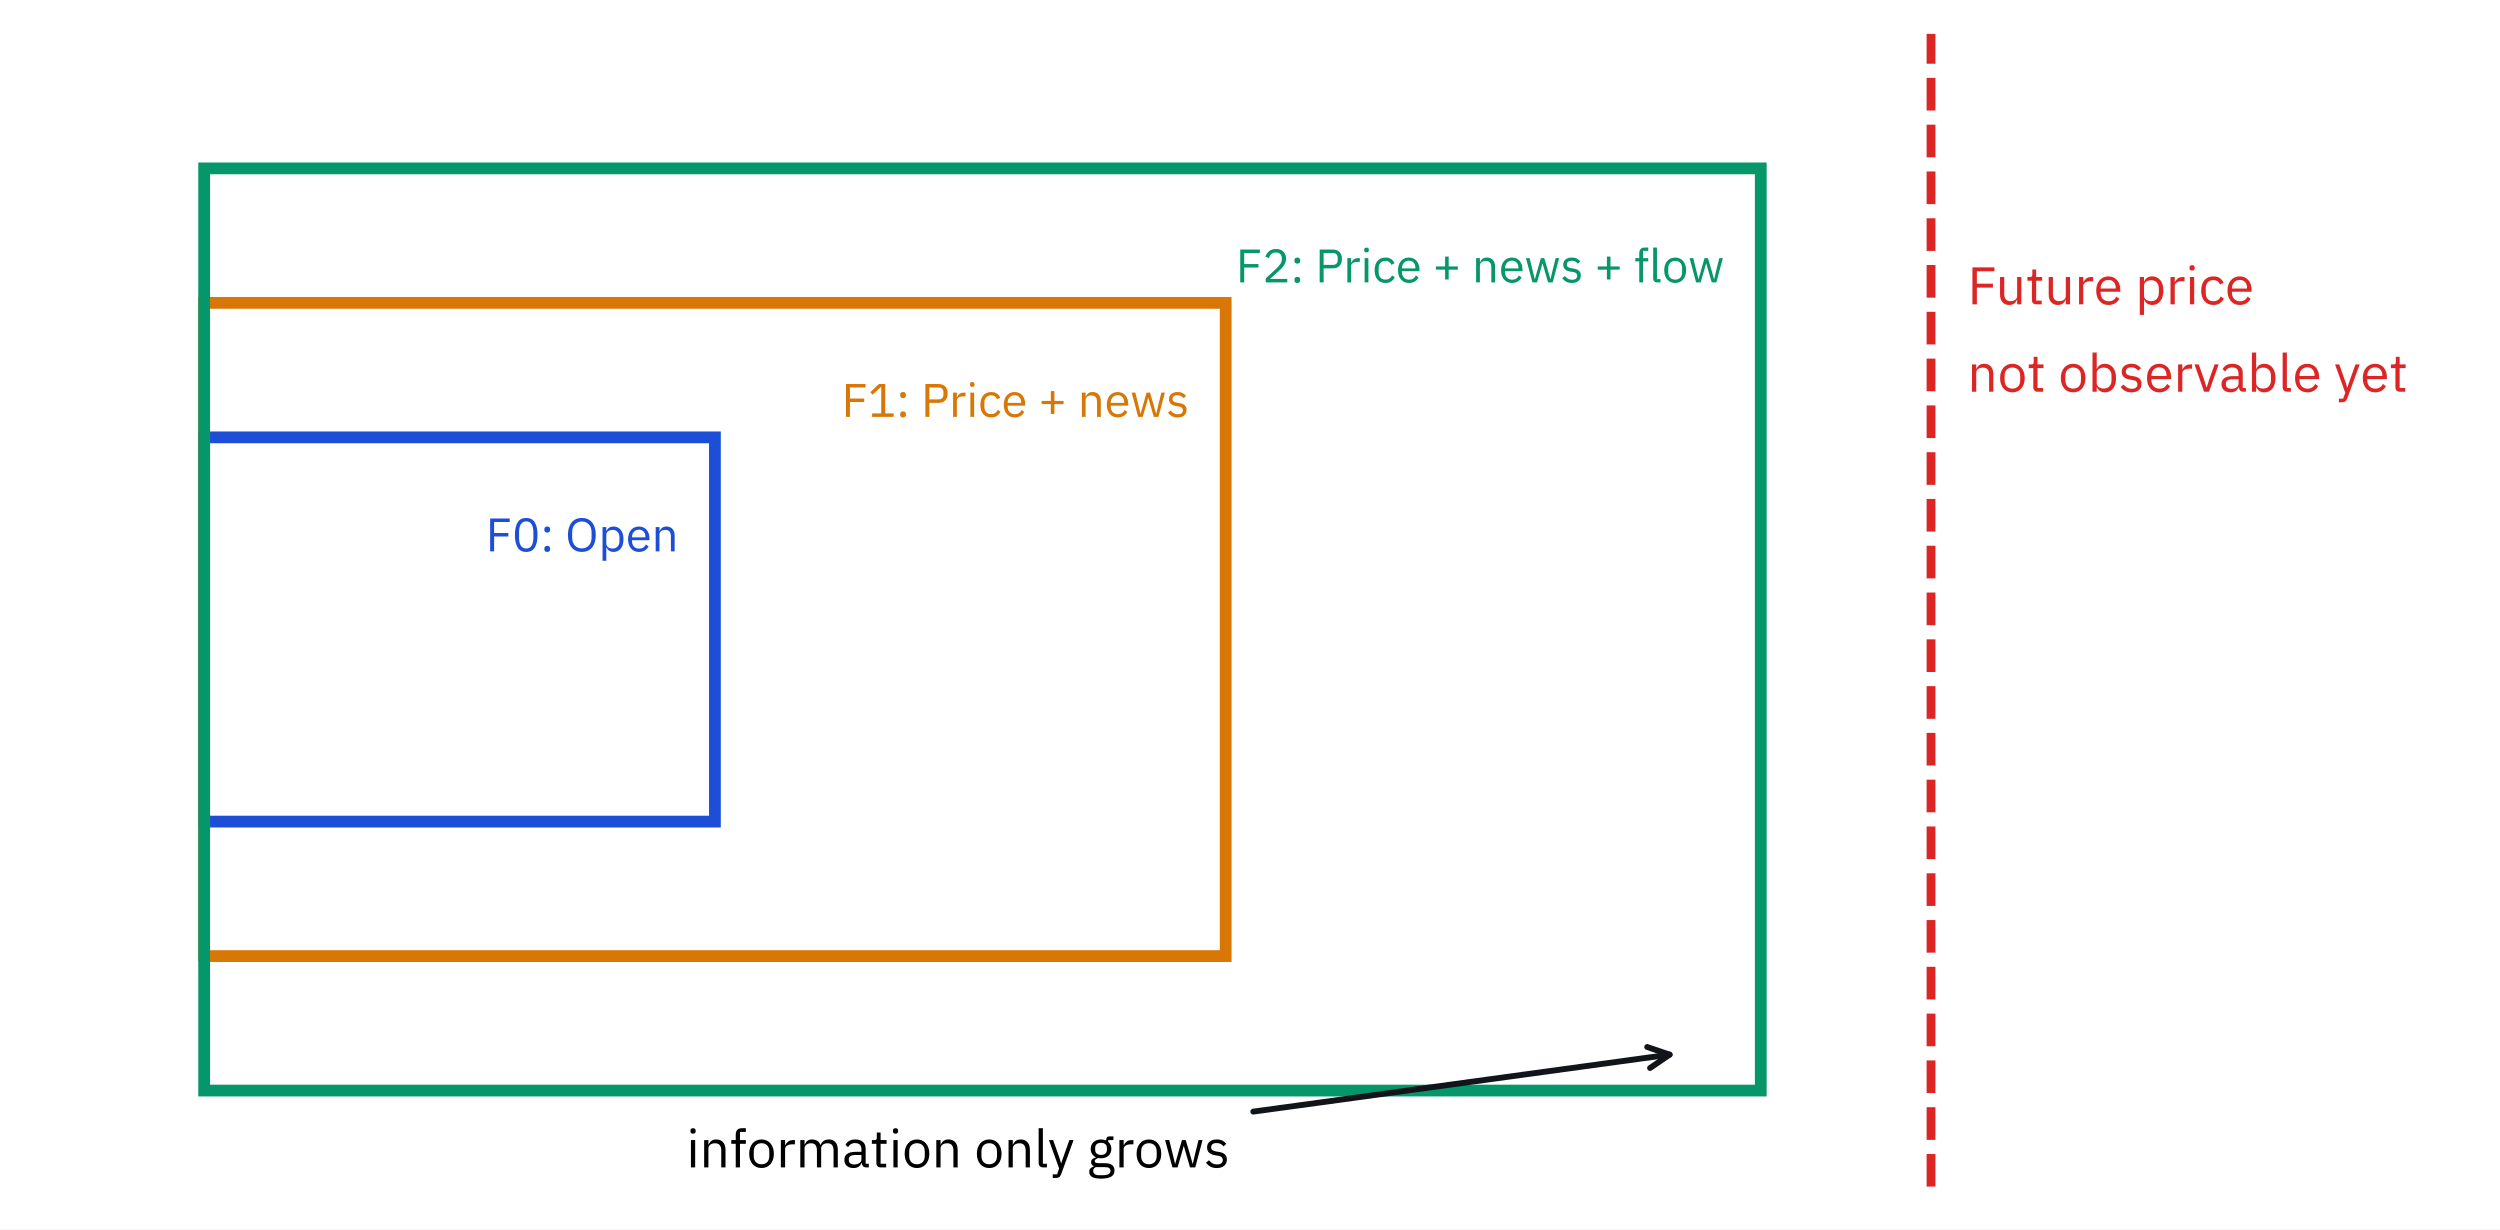
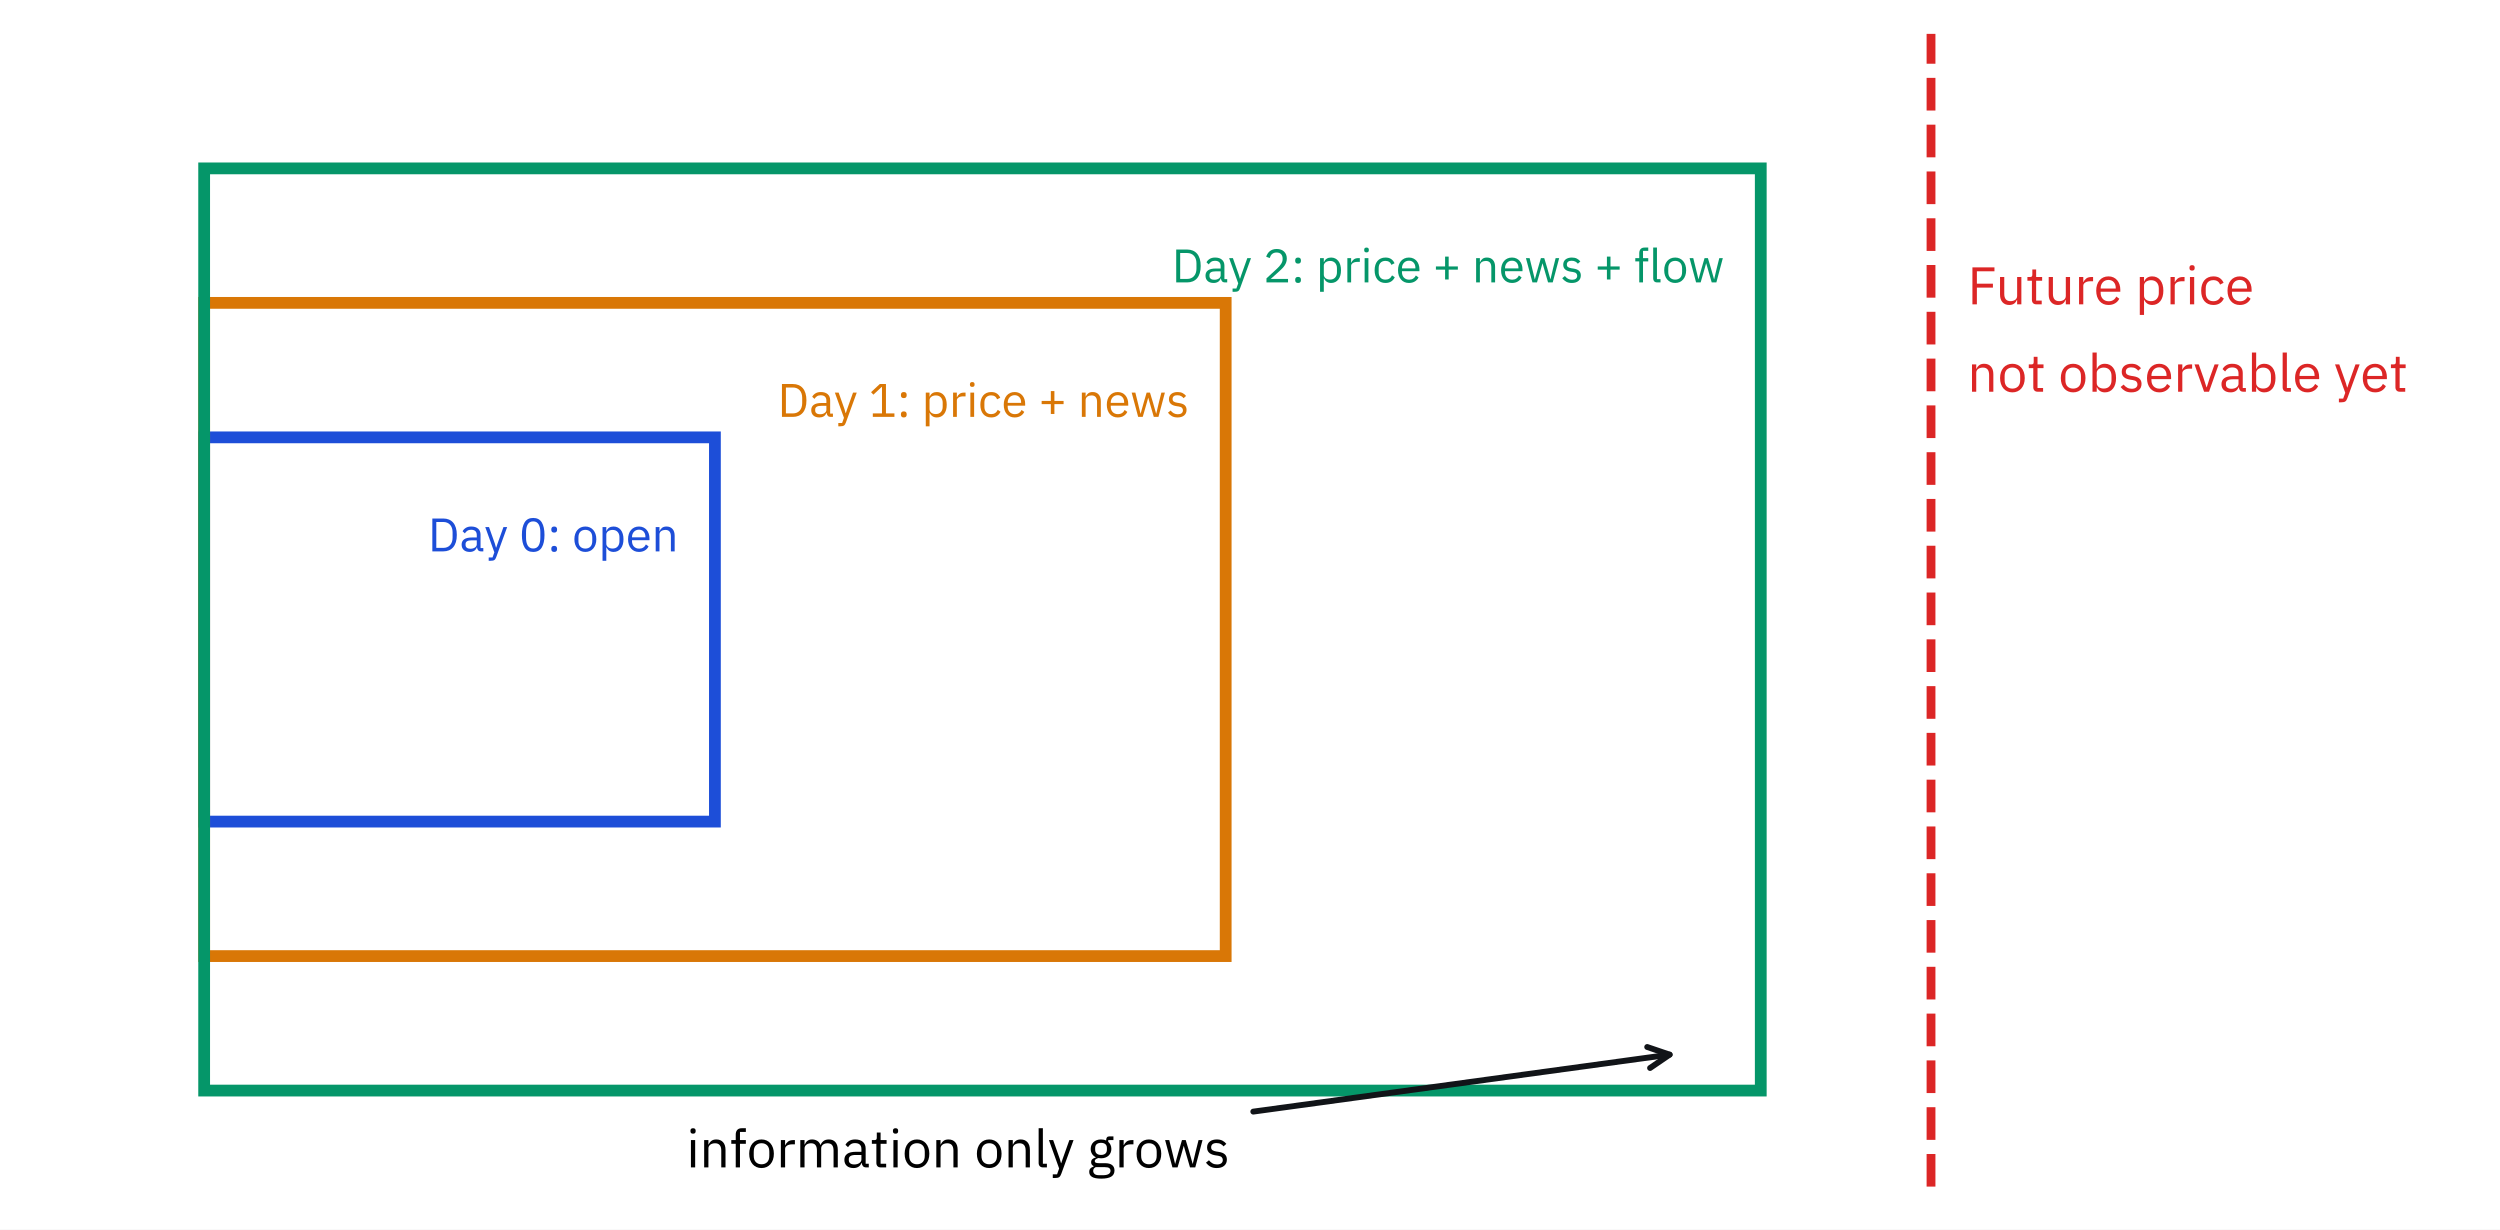
<svg xmlns="http://www.w3.org/2000/svg" xmlns:xlink="http://www.w3.org/1999/xlink" class="figsvg" preserveAspectRatio="xMidYMid meet" width="424.803pt" height="208.935pt" viewBox="0 0 424.803 208.935" version="1.1">
  <defs>
    <style type="text/css">*{stroke-linejoin: round; stroke-linecap: butt}</style>
  </defs>
  <g id="figure_1">
    <g id="patch_1">
      <path d="M 0 208.935  L 424.803 208.935  L 424.803 0  L 0 0  z " style="fill: #ffffff" />
    </g>
    <g id="axes_1">
      <g id="patch_2">
-         <path d="M 34.69 139.607  L 121.479 139.607  L 121.479 74.316  L 34.69 74.316  L 34.69 139.607  z " clip-path="url(#p41bc8a5e3a)" style="fill: none; stroke: #1d4ed8; stroke-width: 2; stroke-linejoin: miter" />
+         <path d="M 34.69 139.607  L 121.479 139.607  L 121.479 74.316  L 34.69 74.316  L 34.69 139.607  z " clip-path="url(#p08dc985424)" style="fill: none; stroke: #1d4ed8; stroke-width: 2; stroke-linejoin: miter" />
      </g>
      <g id="patch_3">
-         <path d="M 34.69 162.459  L 208.269 162.459  L 208.269 51.464  L 34.69 51.464  L 34.69 162.459  z " clip-path="url(#p41bc8a5e3a)" style="fill: none; stroke: #d97706; stroke-width: 2; stroke-linejoin: miter" />
+         <path d="M 34.69 162.459  L 208.269 162.459  L 208.269 51.464  L 34.69 51.464  L 34.69 162.459  z " clip-path="url(#p08dc985424)" style="fill: none; stroke: #d97706; stroke-width: 2; stroke-linejoin: miter" />
      </g>
      <g id="patch_4">
-         <path d="M 34.69 185.311  L 299.191 185.311  L 299.191 28.612  L 34.69 28.612  L 34.69 185.311  z " clip-path="url(#p41bc8a5e3a)" style="fill: none; stroke: #059669; stroke-width: 2; stroke-linejoin: miter" />
+         <path d="M 34.69 185.311  L 299.191 185.311  L 299.191 28.612  L 34.69 28.612  L 34.69 185.311  z " clip-path="url(#p08dc985424)" style="fill: none; stroke: #059669; stroke-width: 2; stroke-linejoin: miter" />
      </g>
      <g id="line2d_1">
-         <path d="M 328.121 201.634  L 328.121 5.76  " clip-path="url(#p41bc8a5e3a)" style="fill: none; stroke-dasharray: 5.55,2.4; stroke-dashoffset: 0; stroke: #dc2626; stroke-width: 1.5" />
+         <path d="M 328.121 201.634  L 328.121 5.76  " clip-path="url(#p08dc985424)" style="fill: none; stroke-dasharray: 5.55,2.4; stroke-dashoffset: 0; stroke: #dc2626; stroke-width: 1.5" />
      </g>
      <g id="text_1">
-         <g style="fill: #1d4ed8" transform="translate(82.54371 93.69035) scale(0.08 -0.08)">
-           <defs>
-             <path id="IBMPlexSansThai-Regular-26" d="M 595 0  L 595 4467  L 3258 4467  L 3258 3994  L 1133 3994  L 1133 2496  L 3072 2496  L 3072 2022  L 1133 2022  L 1133 0  L 595 0  z " transform="scale(0.015625)" />
+         <g style="fill: #1d4ed8" transform="translate(72.71996 93.69035) scale(0.08 -0.08)">
+           <defs>
+             <path id="IBMPlexSansThai-Regular-24" d="M 595 4467  L 2093 4467  Q 2509 4467 2848 4326  Q 3187 4186 3427 3907  Q 3667 3629 3795 3209  Q 3923 2790 3923 2234  Q 3923 1677 3795 1257  Q 3667 838 3427 560  Q 3187 282 2848 141  Q 2509 0 2093 0  L 595 0  L 595 4467  z M 2093 474  Q 2368 474 2598 566  Q 2829 659 2995 838  Q 3162 1018 3254 1277  Q 3347 1536 3347 1869  L 3347 2598  Q 3347 2931 3254 3190  Q 3162 3450 2995 3629  Q 2829 3808 2598 3901  Q 2368 3994 2093 3994  L 1133 3994  L 1133 474  L 2093 474  z " transform="scale(0.015625)" />
+             <path id="IBMPlexSansThai-Regular-4" d="M 2944 0  Q 2656 0 2531 153  Q 2406 307 2374 538  L 2342 538  Q 2234 230 1984 76  Q 1734 -77 1389 -77  Q 864 -77 573 192  Q 282 461 282 922  Q 282 1389 624 1638  Q 966 1888 1690 1888  L 2342 1888  L 2342 2214  Q 2342 2566 2150 2752  Q 1958 2938 1562 2938  Q 1261 2938 1059 2803  Q 858 2669 723 2445  L 416 2733  Q 550 3002 844 3190  Q 1139 3379 1587 3379  Q 2189 3379 2521 3084  Q 2854 2790 2854 2266  L 2854 448  L 3232 448  L 3232 0  L 2944 0  z M 1472 358  Q 1664 358 1824 403  Q 1984 448 2099 531  Q 2214 614 2278 723  Q 2342 832 2342 960  L 2342 1504  L 1664 1504  Q 1222 1504 1020 1376  Q 819 1248 819 1005  L 819 870  Q 819 627 995 492  Q 1171 358 1472 358  z " transform="scale(0.015625)" />
+             <path id="IBMPlexSansThai-Regular-1f" d="M 2579 3302  L 3085 3302  L 1606 -768  Q 1549 -915 1491 -1014  Q 1434 -1114 1350 -1171  Q 1267 -1229 1142 -1254  Q 1018 -1280 838 -1280  L 576 -1280  L 576 -832  L 1094 -832  L 1344 -128  L 109 3302  L 621 3302  L 1414 1056  L 1568 518  L 1600 518  L 1779 1056  L 2579 3302  z " transform="scale(0.015625)" />
+             <path id="IBMPlexSansThai-Regular-3" transform="scale(0.015625)" />
            <path id="IBMPlexSansThai-Regular-3b" d="M 1920 -77  Q 1120 -77 752 531  Q 384 1139 384 2234  Q 384 3328 752 3936  Q 1120 4544 1920 4544  Q 2720 4544 3088 3936  Q 3456 3328 3456 2234  Q 3456 1139 3088 531  Q 2720 -77 1920 -77  z M 1920 390  Q 2182 390 2368 499  Q 2554 608 2669 806  Q 2784 1005 2838 1273  Q 2893 1542 2893 1869  L 2893 2598  Q 2893 2925 2838 3193  Q 2784 3462 2669 3660  Q 2554 3859 2368 3968  Q 2182 4077 1920 4077  Q 1658 4077 1472 3968  Q 1286 3859 1171 3660  Q 1056 3462 1001 3193  Q 947 2925 947 2598  L 947 1869  Q 947 1542 1001 1273  Q 1056 1005 1171 806  Q 1286 608 1472 499  Q 1658 390 1920 390  z " transform="scale(0.015625)" />
            <path id="IBMPlexSansThai-Regular-50" d="M 934 -77  Q 730 -77 637 25  Q 544 128 544 294  L 544 378  Q 544 544 637 646  Q 730 749 934 749  Q 1139 749 1232 646  Q 1325 544 1325 378  L 1325 294  Q 1325 128 1232 25  Q 1139 -77 934 -77  z M 934 2553  Q 730 2553 637 2655  Q 544 2758 544 2924  L 544 3008  Q 544 3174 637 3276  Q 730 3379 934 3379  Q 1139 3379 1232 3276  Q 1325 3174 1325 3008  L 1325 2924  Q 1325 2758 1232 2655  Q 1139 2553 934 2553  z " transform="scale(0.015625)" />
-             <path id="IBMPlexSansThai-Regular-3" transform="scale(0.015625)" />
-             <path id="IBMPlexSansThai-Regular-2f" d="M 2266 -77  Q 1830 -77 1481 73  Q 1133 224 886 515  Q 640 806 505 1238  Q 371 1670 371 2234  Q 371 2797 505 3225  Q 640 3654 886 3948  Q 1133 4243 1481 4393  Q 1830 4544 2266 4544  Q 2694 4544 3046 4393  Q 3398 4243 3644 3948  Q 3891 3654 4025 3225  Q 4160 2797 4160 2234  Q 4160 1670 4025 1238  Q 3891 806 3644 515  Q 3398 224 3046 73  Q 2694 -77 2266 -77  z M 2266 403  Q 2554 403 2797 505  Q 3040 608 3216 800  Q 3392 992 3488 1261  Q 3584 1530 3584 1862  L 3584 2605  Q 3584 2938 3488 3206  Q 3392 3475 3216 3667  Q 3040 3859 2797 3961  Q 2554 4064 2266 4064  Q 1978 4064 1734 3961  Q 1491 3859 1315 3667  Q 1139 3475 1043 3206  Q 947 2938 947 2605  L 947 1862  Q 947 1530 1043 1261  Q 1139 992 1315 800  Q 1491 608 1734 505  Q 1978 403 2266 403  z " transform="scale(0.015625)" />
+             <path id="IBMPlexSansThai-Regular-15" d="M 1792 -77  Q 1459 -77 1184 44  Q 909 166 713 393  Q 518 621 409 937  Q 301 1254 301 1651  Q 301 2042 409 2362  Q 518 2682 713 2909  Q 909 3136 1184 3257  Q 1459 3379 1792 3379  Q 2125 3379 2397 3257  Q 2669 3136 2867 2909  Q 3066 2682 3174 2362  Q 3283 2042 3283 1651  Q 3283 1254 3174 937  Q 3066 621 2867 393  Q 2669 166 2397 44  Q 2125 -77 1792 -77  z M 1792 378  Q 2208 378 2470 634  Q 2733 890 2733 1414  L 2733 1888  Q 2733 2413 2470 2669  Q 2208 2925 1792 2925  Q 1376 2925 1113 2669  Q 851 2413 851 1888  L 851 1414  Q 851 890 1113 634  Q 1376 378 1792 378  z " transform="scale(0.015625)" />
            <path id="IBMPlexSansThai-Regular-16" d="M 544 3302  L 1056 3302  L 1056 2765  L 1082 2765  Q 1210 3078 1456 3228  Q 1702 3379 2048 3379  Q 2355 3379 2604 3257  Q 2854 3136 3030 2912  Q 3206 2688 3299 2368  Q 3392 2048 3392 1651  Q 3392 1254 3299 934  Q 3206 614 3030 390  Q 2854 166 2604 44  Q 2355 -77 2048 -77  Q 1376 -77 1082 538  L 1056 538  L 1056 -1280  L 544 -1280  L 544 3302  z M 1907 384  Q 2342 384 2592 656  Q 2842 928 2842 1370  L 2842 1933  Q 2842 2374 2592 2646  Q 2342 2918 1907 2918  Q 1734 2918 1577 2870  Q 1421 2822 1305 2739  Q 1190 2656 1123 2537  Q 1056 2419 1056 2285  L 1056 1056  Q 1056 896 1123 771  Q 1190 646 1305 560  Q 1421 474 1577 429  Q 1734 384 1907 384  z " transform="scale(0.015625)" />
            <path id="IBMPlexSansThai-Regular-9" d="M 1786 -77  Q 1446 -77 1174 44  Q 902 166 707 393  Q 512 621 406 937  Q 301 1254 301 1651  Q 301 2042 406 2362  Q 512 2682 707 2909  Q 902 3136 1174 3257  Q 1446 3379 1786 3379  Q 2118 3379 2380 3257  Q 2643 3136 2828 2921  Q 3014 2707 3113 2412  Q 3213 2118 3213 1766  L 3213 1523  L 838 1523  L 838 1370  Q 838 1158 905 976  Q 973 794 1097 659  Q 1222 525 1404 448  Q 1587 371 1818 371  Q 2131 371 2364 518  Q 2598 666 2726 941  L 3091 678  Q 2931 339 2592 131  Q 2253 -77 1786 -77  z M 1786 2950  Q 1574 2950 1401 2876  Q 1229 2803 1104 2668  Q 979 2534 908 2352  Q 838 2170 838 1952  L 838 1907  L 2662 1907  L 2662 1978  Q 2662 2419 2422 2684  Q 2182 2950 1786 2950  z " transform="scale(0.015625)" />
            <path id="IBMPlexSansThai-Regular-14" d="M 544 0  L 544 3302  L 1056 3302  L 1056 2765  L 1082 2765  Q 1203 3046 1424 3212  Q 1645 3379 2016 3379  Q 2528 3379 2825 3049  Q 3123 2720 3123 2118  L 3123 0  L 2611 0  L 2611 2029  Q 2611 2918 1862 2918  Q 1709 2918 1565 2880  Q 1421 2842 1305 2765  Q 1190 2688 1123 2569  Q 1056 2451 1056 2291  L 1056 0  L 544 0  z " transform="scale(0.015625)" />
          </defs>
-           <use xlink:href="#IBMPlexSansThai-Regular-26" />
-           <use xlink:href="#IBMPlexSansThai-Regular-3b" transform="translate(55.90625 0)" />
-           <use xlink:href="#IBMPlexSansThai-Regular-50" transform="translate(115.9062 0)" />
-           <use xlink:href="#IBMPlexSansThai-Regular-3" transform="translate(145.1094 0)" />
-           <use xlink:href="#IBMPlexSansThai-Regular-2f" transform="translate(168.7031 0)" />
-           <use xlink:href="#IBMPlexSansThai-Regular-16" transform="translate(239.5 0)" />
-           <use xlink:href="#IBMPlexSansThai-Regular-9" transform="translate(297.5 0)" />
-           <use xlink:href="#IBMPlexSansThai-Regular-14" transform="translate(352.4062 0)" />
+           <use xlink:href="#IBMPlexSansThai-Regular-24" />
+           <use xlink:href="#IBMPlexSansThai-Regular-4" transform="translate(67.09375 0)" />
+           <use xlink:href="#IBMPlexSansThai-Regular-1f" transform="translate(120 0)" />
+           <use xlink:href="#IBMPlexSansThai-Regular-3" transform="translate(169.9062 0)" />
+           <use xlink:href="#IBMPlexSansThai-Regular-3b" transform="translate(193.5 0)" />
+           <use xlink:href="#IBMPlexSansThai-Regular-50" transform="translate(253.5 0)" />
+           <use xlink:href="#IBMPlexSansThai-Regular-3" transform="translate(282.7031 0)" />
+           <use xlink:href="#IBMPlexSansThai-Regular-15" transform="translate(306.2969 0)" />
+           <use xlink:href="#IBMPlexSansThai-Regular-16" transform="translate(362.2969 0)" />
+           <use xlink:href="#IBMPlexSansThai-Regular-9" transform="translate(420.2969 0)" />
+           <use xlink:href="#IBMPlexSansThai-Regular-14" transform="translate(475.2031 0)" />
        </g>
      </g>
      <g id="text_2">
-         <g style="fill: #d97706" transform="translate(143.0056 70.83843) scale(0.08 -0.08)">
+         <g style="fill: #d97706" transform="translate(132.1256 70.83843) scale(0.08 -0.08)">
          <defs>
            <path id="IBMPlexSansThai-Regular-3e" d="M 563 0  L 563 474  L 1811 474  L 1811 4070  L 1766 4070  L 640 3021  L 326 3360  L 1510 4467  L 2349 4467  L 2349 474  L 3501 474  L 3501 0  L 563 0  z " transform="scale(0.015625)" />
-             <path id="IBMPlexSansThai-Regular-30" d="M 595 0  L 595 4467  L 2374 4467  Q 2976 4467 3299 4124  Q 3622 3782 3622 3187  Q 3622 2592 3299 2249  Q 2976 1907 2374 1907  L 1133 1907  L 1133 0  L 595 0  z M 1133 2381  L 2374 2381  Q 2694 2381 2870 2547  Q 3046 2714 3046 3021  L 3046 3354  Q 3046 3661 2870 3827  Q 2694 3994 2374 3994  L 1133 3994  L 1133 2381  z " transform="scale(0.015625)" />
            <path id="IBMPlexSansThai-Regular-18" d="M 544 0  L 544 3302  L 1056 3302  L 1056 2694  L 1088 2694  Q 1178 2931 1408 3116  Q 1638 3302 2042 3302  L 2240 3302  L 2240 2790  L 1939 2790  Q 1523 2790 1289 2633  Q 1056 2477 1056 2240  L 1056 0  L 544 0  z " transform="scale(0.015625)" />
            <path id="IBMPlexSansThai-Regular-f" d="M 800 4077  Q 634 4077 560 4157  Q 486 4237 486 4365  L 486 4448  Q 486 4576 560 4656  Q 634 4736 800 4736  Q 966 4736 1040 4656  Q 1114 4576 1114 4448  L 1114 4365  Q 1114 4237 1040 4157  Q 966 4077 800 4077  z M 544 3302  L 1056 3302  L 1056 0  L 544 0  L 544 3302  z " transform="scale(0.015625)" />
            <path id="IBMPlexSansThai-Regular-7" d="M 1773 -77  Q 1427 -77 1152 44  Q 877 166 688 390  Q 499 614 400 934  Q 301 1254 301 1651  Q 301 2048 400 2368  Q 499 2688 688 2912  Q 877 3136 1152 3257  Q 1427 3379 1773 3379  Q 2266 3379 2563 3164  Q 2861 2950 3008 2605  L 2579 2387  Q 2490 2643 2285 2784  Q 2080 2925 1773 2925  Q 1542 2925 1369 2851  Q 1197 2778 1081 2646  Q 966 2515 908 2332  Q 851 2150 851 1933  L 851 1370  Q 851 934 1084 656  Q 1318 378 1773 378  Q 2394 378 2669 954  L 3040 704  Q 2880 346 2563 134  Q 2246 -77 1773 -77  z " transform="scale(0.015625)" />
            <path id="IBMPlexSansThai-Regular-7f" d="M 1677 397  L 1677 1734  L 429 1734  L 429 2170  L 1677 2170  L 1677 3507  L 2163 3507  L 2163 2170  L 3411 2170  L 3411 1734  L 2163 1734  L 2163 397  L 1677 397  z " transform="scale(0.015625)" />
            <path id="IBMPlexSansThai-Regular-1d" d="M 198 3302  L 698 3302  L 1050 1875  L 1402 429  L 1414 429  L 1818 1875  L 2234 3302  L 2688 3302  L 3117 1875  L 3526 429  L 3539 429  L 3878 1875  L 4237 3302  L 4717 3302  L 3840 0  L 3206 0  L 2746 1587  L 2458 2592  L 2445 2592  L 2163 1587  L 1702 0  L 1082 0  L 198 3302  z " transform="scale(0.015625)" />
            <path id="IBMPlexSansThai-Regular-19" d="M 1536 -77  Q 1075 -77 764 99  Q 454 275 230 570  L 595 864  Q 787 621 1024 489  Q 1261 358 1574 358  Q 1901 358 2083 499  Q 2266 640 2266 896  Q 2266 1088 2141 1225  Q 2016 1363 1690 1414  L 1427 1453  Q 1197 1485 1005 1552  Q 813 1619 669 1731  Q 525 1843 445 2009  Q 365 2176 365 2406  Q 365 2650 454 2832  Q 544 3014 701 3136  Q 858 3258 1075 3318  Q 1293 3379 1542 3379  Q 1946 3379 2218 3238  Q 2490 3098 2694 2848  L 2355 2541  Q 2246 2694 2035 2819  Q 1824 2944 1504 2944  Q 1184 2944 1021 2806  Q 858 2669 858 2432  Q 858 2189 1021 2080  Q 1184 1971 1491 1920  L 1747 1882  Q 2298 1798 2528 1564  Q 2758 1331 2758 954  Q 2758 474 2432 198  Q 2106 -77 1536 -77  z " transform="scale(0.015625)" />
          </defs>
-           <use xlink:href="#IBMPlexSansThai-Regular-26" />
-           <use xlink:href="#IBMPlexSansThai-Regular-3e" transform="translate(55.90625 0)" />
-           <use xlink:href="#IBMPlexSansThai-Regular-50" transform="translate(115.9062 0)" />
-           <use xlink:href="#IBMPlexSansThai-Regular-3" transform="translate(145.1094 0)" />
-           <use xlink:href="#IBMPlexSansThai-Regular-30" transform="translate(168.7031 0)" />
-           <use xlink:href="#IBMPlexSansThai-Regular-18" transform="translate(228.2969 0)" />
-           <use xlink:href="#IBMPlexSansThai-Regular-f" transform="translate(265 0)" />
-           <use xlink:href="#IBMPlexSansThai-Regular-7" transform="translate(290 0)" />
-           <use xlink:href="#IBMPlexSansThai-Regular-9" transform="translate(339.7031 0)" />
-           <use xlink:href="#IBMPlexSansThai-Regular-3" transform="translate(394.6094 0)" />
-           <use xlink:href="#IBMPlexSansThai-Regular-7f" transform="translate(418.2031 0)" />
-           <use xlink:href="#IBMPlexSansThai-Regular-3" transform="translate(478.2031 0)" />
-           <use xlink:href="#IBMPlexSansThai-Regular-14" transform="translate(501.7969 0)" />
-           <use xlink:href="#IBMPlexSansThai-Regular-9" transform="translate(558.5938 0)" />
-           <use xlink:href="#IBMPlexSansThai-Regular-1d" transform="translate(613 0)" />
-           <use xlink:href="#IBMPlexSansThai-Regular-19" transform="translate(689.5938 0)" />
+           <use xlink:href="#IBMPlexSansThai-Regular-24" />
+           <use xlink:href="#IBMPlexSansThai-Regular-4" transform="translate(67.09375 0)" />
+           <use xlink:href="#IBMPlexSansThai-Regular-1f" transform="translate(120 0)" />
+           <use xlink:href="#IBMPlexSansThai-Regular-3" transform="translate(169.9062 0)" />
+           <use xlink:href="#IBMPlexSansThai-Regular-3e" transform="translate(193.5 0)" />
+           <use xlink:href="#IBMPlexSansThai-Regular-50" transform="translate(253.5 0)" />
+           <use xlink:href="#IBMPlexSansThai-Regular-3" transform="translate(282.7031 0)" />
+           <use xlink:href="#IBMPlexSansThai-Regular-16" transform="translate(306.2969 0)" />
+           <use xlink:href="#IBMPlexSansThai-Regular-18" transform="translate(364.2969 0)" />
+           <use xlink:href="#IBMPlexSansThai-Regular-f" transform="translate(401 0)" />
+           <use xlink:href="#IBMPlexSansThai-Regular-7" transform="translate(426 0)" />
+           <use xlink:href="#IBMPlexSansThai-Regular-9" transform="translate(475.7031 0)" />
+           <use xlink:href="#IBMPlexSansThai-Regular-3" transform="translate(530.6094 0)" />
+           <use xlink:href="#IBMPlexSansThai-Regular-7f" transform="translate(554.2031 0)" />
+           <use xlink:href="#IBMPlexSansThai-Regular-3" transform="translate(614.2031 0)" />
+           <use xlink:href="#IBMPlexSansThai-Regular-14" transform="translate(637.7969 0)" />
+           <use xlink:href="#IBMPlexSansThai-Regular-9" transform="translate(694.5938 0)" />
+           <use xlink:href="#IBMPlexSansThai-Regular-1d" transform="translate(749 0)" />
+           <use xlink:href="#IBMPlexSansThai-Regular-19" transform="translate(825.5938 0)" />
        </g>
      </g>
      <g id="text_3">
-         <g style="fill: #059669" transform="translate(210.0003 47.98651) scale(0.08 -0.08)">
+         <g style="fill: #059669" transform="translate(199.1203 47.98651) scale(0.08 -0.08)">
          <defs>
            <path id="IBMPlexSansThai-Regular-3f" d="M 3411 0  L 480 0  L 480 550  L 1939 1894  Q 2253 2182 2464 2505  Q 2675 2829 2675 3155  L 2675 3232  Q 2675 3603 2470 3833  Q 2266 4064 1850 4064  Q 1645 4064 1491 4006  Q 1338 3949 1226 3846  Q 1114 3744 1040 3606  Q 966 3469 922 3309  L 442 3494  Q 506 3693 618 3881  Q 730 4070 899 4217  Q 1069 4365 1309 4454  Q 1549 4544 1875 4544  Q 2202 4544 2458 4448  Q 2714 4352 2886 4179  Q 3059 4006 3152 3769  Q 3245 3533 3245 3245  Q 3245 2982 3171 2758  Q 3098 2534 2970 2332  Q 2842 2131 2659 1939  Q 2477 1747 2266 1555  L 1062 474  L 3411 474  L 3411 0  z " transform="scale(0.015625)" />
            <path id="IBMPlexSansThai-Regular-a" d="M 723 2854  L 186 2854  L 186 3302  L 723 3302  L 723 3968  Q 723 4314 902 4525  Q 1082 4736 1446 4736  L 1946 4736  L 1946 4288  L 1235 4288  L 1235 3302  L 1946 3302  L 1946 2854  L 1235 2854  L 1235 0  L 723 0  L 723 2854  z " transform="scale(0.015625)" />
            <path id="IBMPlexSansThai-Regular-12" d="M 1088 0  Q 819 0 681 150  Q 544 301 544 531  L 544 4736  L 1056 4736  L 1056 448  L 1542 448  L 1542 0  L 1088 0  z " transform="scale(0.015625)" />
-             <path id="IBMPlexSansThai-Regular-15" d="M 1792 -77  Q 1459 -77 1184 44  Q 909 166 713 393  Q 518 621 409 937  Q 301 1254 301 1651  Q 301 2042 409 2362  Q 518 2682 713 2909  Q 909 3136 1184 3257  Q 1459 3379 1792 3379  Q 2125 3379 2397 3257  Q 2669 3136 2867 2909  Q 3066 2682 3174 2362  Q 3283 2042 3283 1651  Q 3283 1254 3174 937  Q 3066 621 2867 393  Q 2669 166 2397 44  Q 2125 -77 1792 -77  z M 1792 378  Q 2208 378 2470 634  Q 2733 890 2733 1414  L 2733 1888  Q 2733 2413 2470 2669  Q 2208 2925 1792 2925  Q 1376 2925 1113 2669  Q 851 2413 851 1888  L 851 1414  Q 851 890 1113 634  Q 1376 378 1792 378  z " transform="scale(0.015625)" />
-           </defs>
-           <use xlink:href="#IBMPlexSansThai-Regular-26" />
-           <use xlink:href="#IBMPlexSansThai-Regular-3f" transform="translate(55.90625 0)" />
-           <use xlink:href="#IBMPlexSansThai-Regular-50" transform="translate(115.9062 0)" />
-           <use xlink:href="#IBMPlexSansThai-Regular-3" transform="translate(145.1094 0)" />
-           <use xlink:href="#IBMPlexSansThai-Regular-30" transform="translate(168.7031 0)" />
-           <use xlink:href="#IBMPlexSansThai-Regular-18" transform="translate(228.2969 0)" />
-           <use xlink:href="#IBMPlexSansThai-Regular-f" transform="translate(265 0)" />
-           <use xlink:href="#IBMPlexSansThai-Regular-7" transform="translate(290 0)" />
-           <use xlink:href="#IBMPlexSansThai-Regular-9" transform="translate(339.7031 0)" />
-           <use xlink:href="#IBMPlexSansThai-Regular-3" transform="translate(394.6094 0)" />
-           <use xlink:href="#IBMPlexSansThai-Regular-7f" transform="translate(418.2031 0)" />
-           <use xlink:href="#IBMPlexSansThai-Regular-3" transform="translate(478.2031 0)" />
-           <use xlink:href="#IBMPlexSansThai-Regular-14" transform="translate(501.7969 0)" />
-           <use xlink:href="#IBMPlexSansThai-Regular-9" transform="translate(558.5938 0)" />
-           <use xlink:href="#IBMPlexSansThai-Regular-1d" transform="translate(613 0)" />
-           <use xlink:href="#IBMPlexSansThai-Regular-19" transform="translate(689.5938 0)" />
-           <use xlink:href="#IBMPlexSansThai-Regular-3" transform="translate(738.2969 0)" />
-           <use xlink:href="#IBMPlexSansThai-Regular-7f" transform="translate(761.8906 0)" />
-           <use xlink:href="#IBMPlexSansThai-Regular-3" transform="translate(821.8906 0)" />
-           <use xlink:href="#IBMPlexSansThai-Regular-a" transform="translate(845.4844 0)" />
-           <use xlink:href="#IBMPlexSansThai-Regular-12" transform="translate(877.8906 0)" />
-           <use xlink:href="#IBMPlexSansThai-Regular-15" transform="translate(905.0938 0)" />
-           <use xlink:href="#IBMPlexSansThai-Regular-1d" transform="translate(960.5938 0)" />
+           </defs>
+           <use xlink:href="#IBMPlexSansThai-Regular-24" />
+           <use xlink:href="#IBMPlexSansThai-Regular-4" transform="translate(67.09375 0)" />
+           <use xlink:href="#IBMPlexSansThai-Regular-1f" transform="translate(120 0)" />
+           <use xlink:href="#IBMPlexSansThai-Regular-3" transform="translate(169.9062 0)" />
+           <use xlink:href="#IBMPlexSansThai-Regular-3f" transform="translate(193.5 0)" />
+           <use xlink:href="#IBMPlexSansThai-Regular-50" transform="translate(253.5 0)" />
+           <use xlink:href="#IBMPlexSansThai-Regular-3" transform="translate(282.7031 0)" />
+           <use xlink:href="#IBMPlexSansThai-Regular-16" transform="translate(306.2969 0)" />
+           <use xlink:href="#IBMPlexSansThai-Regular-18" transform="translate(364.2969 0)" />
+           <use xlink:href="#IBMPlexSansThai-Regular-f" transform="translate(401 0)" />
+           <use xlink:href="#IBMPlexSansThai-Regular-7" transform="translate(426 0)" />
+           <use xlink:href="#IBMPlexSansThai-Regular-9" transform="translate(475.7031 0)" />
+           <use xlink:href="#IBMPlexSansThai-Regular-3" transform="translate(530.6094 0)" />
+           <use xlink:href="#IBMPlexSansThai-Regular-7f" transform="translate(554.2031 0)" />
+           <use xlink:href="#IBMPlexSansThai-Regular-3" transform="translate(614.2031 0)" />
+           <use xlink:href="#IBMPlexSansThai-Regular-14" transform="translate(637.7969 0)" />
+           <use xlink:href="#IBMPlexSansThai-Regular-9" transform="translate(694.5938 0)" />
+           <use xlink:href="#IBMPlexSansThai-Regular-1d" transform="translate(749 0)" />
+           <use xlink:href="#IBMPlexSansThai-Regular-19" transform="translate(825.5938 0)" />
+           <use xlink:href="#IBMPlexSansThai-Regular-3" transform="translate(874.2969 0)" />
+           <use xlink:href="#IBMPlexSansThai-Regular-7f" transform="translate(897.8906 0)" />
+           <use xlink:href="#IBMPlexSansThai-Regular-3" transform="translate(957.8906 0)" />
+           <use xlink:href="#IBMPlexSansThai-Regular-a" transform="translate(981.4844 0)" />
+           <use xlink:href="#IBMPlexSansThai-Regular-12" transform="translate(1013.891 0)" />
+           <use xlink:href="#IBMPlexSansThai-Regular-15" transform="translate(1041.094 0)" />
+           <use xlink:href="#IBMPlexSansThai-Regular-1d" transform="translate(1096.594 0)" />
        </g>
      </g>
      <g id="text_4">
        <g style="fill: #dc2626" transform="translate(334.3199 51.71416) scale(0.09 -0.09)">
          <defs>
+             <path id="IBMPlexSansThai-Regular-26" d="M 595 0  L 595 4467  L 3258 4467  L 3258 3994  L 1133 3994  L 1133 2496  L 3072 2496  L 3072 2022  L 1133 2022  L 1133 0  L 595 0  z " transform="scale(0.015625)" />
            <path id="IBMPlexSansThai-Regular-1b" d="M 2579 538  L 2554 538  Q 2502 422 2428 310  Q 2355 198 2246 112  Q 2138 26 1984 -25  Q 1830 -77 1626 -77  Q 1114 -77 813 252  Q 512 582 512 1184  L 512 3302  L 1024 3302  L 1024 1274  Q 1024 384 1779 384  Q 1933 384 2077 422  Q 2221 461 2333 537  Q 2445 614 2512 732  Q 2579 851 2579 1018  L 2579 3302  L 3091 3302  L 3091 0  L 2579 0  L 2579 538  z " transform="scale(0.015625)" />
            <path id="IBMPlexSansThai-Regular-1a" d="M 1274 0  Q 1005 0 867 150  Q 730 301 730 544  L 730 2854  L 186 2854  L 186 3302  L 493 3302  Q 659 3302 720 3369  Q 781 3437 781 3603  L 781 4218  L 1242 4218  L 1242 3302  L 1965 3302  L 1965 2854  L 1242 2854  L 1242 448  L 1914 448  L 1914 0  L 1274 0  z " transform="scale(0.015625)" />
          </defs>
          <use xlink:href="#IBMPlexSansThai-Regular-26" />
          <use xlink:href="#IBMPlexSansThai-Regular-1b" transform="translate(53.40625 0)" />
          <use xlink:href="#IBMPlexSansThai-Regular-1a" transform="translate(110.2031 0)" />
          <use xlink:href="#IBMPlexSansThai-Regular-1b" transform="translate(145.2969 0)" />
          <use xlink:href="#IBMPlexSansThai-Regular-18" transform="translate(202.0938 0)" />
          <use xlink:href="#IBMPlexSansThai-Regular-9" transform="translate(238.2969 0)" />
          <use xlink:href="#IBMPlexSansThai-Regular-3" transform="translate(293.2031 0)" />
          <use xlink:href="#IBMPlexSansThai-Regular-16" transform="translate(316.7969 0)" />
          <use xlink:href="#IBMPlexSansThai-Regular-18" transform="translate(374.7969 0)" />
          <use xlink:href="#IBMPlexSansThai-Regular-f" transform="translate(411.5 0)" />
          <use xlink:href="#IBMPlexSansThai-Regular-7" transform="translate(436.5 0)" />
          <use xlink:href="#IBMPlexSansThai-Regular-9" transform="translate(486.2031 0)" />
        </g>
        <g style="fill: #dc2626" transform="translate(334.3199 66.56416) scale(0.09 -0.09)">
          <defs>
            <path id="IBMPlexSansThai-Regular-6" d="M 544 4736  L 1056 4736  L 1056 2765  L 1082 2765  Q 1210 3078 1456 3228  Q 1702 3379 2048 3379  Q 2355 3379 2604 3257  Q 2854 3136 3030 2912  Q 3206 2688 3299 2368  Q 3392 2048 3392 1651  Q 3392 1254 3299 934  Q 3206 614 3030 390  Q 2854 166 2604 44  Q 2355 -77 2048 -77  Q 1376 -77 1082 538  L 1056 538  L 1056 0  L 544 0  L 544 4736  z M 1907 384  Q 2342 384 2592 656  Q 2842 928 2842 1370  L 2842 1933  Q 2842 2374 2592 2646  Q 2342 2918 1907 2918  Q 1734 2918 1577 2870  Q 1421 2822 1305 2739  Q 1190 2656 1123 2537  Q 1056 2419 1056 2285  L 1056 1056  Q 1056 896 1123 771  Q 1190 646 1305 560  Q 1421 474 1577 429  Q 1734 384 1907 384  z " transform="scale(0.015625)" />
            <path id="IBMPlexSansThai-Regular-1c" d="M 1274 0  L 115 3302  L 627 3302  L 1203 1664  L 1562 538  L 1594 538  L 1952 1664  L 2541 3302  L 3034 3302  L 1869 0  L 1274 0  z " transform="scale(0.015625)" />
-             <path id="IBMPlexSansThai-Regular-4" d="M 2944 0  Q 2656 0 2531 153  Q 2406 307 2374 538  L 2342 538  Q 2234 230 1984 76  Q 1734 -77 1389 -77  Q 864 -77 573 192  Q 282 461 282 922  Q 282 1389 624 1638  Q 966 1888 1690 1888  L 2342 1888  L 2342 2214  Q 2342 2566 2150 2752  Q 1958 2938 1562 2938  Q 1261 2938 1059 2803  Q 858 2669 723 2445  L 416 2733  Q 550 3002 844 3190  Q 1139 3379 1587 3379  Q 2189 3379 2521 3084  Q 2854 2790 2854 2266  L 2854 448  L 3232 448  L 3232 0  L 2944 0  z M 1472 358  Q 1664 358 1824 403  Q 1984 448 2099 531  Q 2214 614 2278 723  Q 2342 832 2342 960  L 2342 1504  L 1664 1504  Q 1222 1504 1020 1376  Q 819 1248 819 1005  L 819 870  Q 819 627 995 492  Q 1171 358 1472 358  z " transform="scale(0.015625)" />
-             <path id="IBMPlexSansThai-Regular-1f" d="M 2579 3302  L 3085 3302  L 1606 -768  Q 1549 -915 1491 -1014  Q 1434 -1114 1350 -1171  Q 1267 -1229 1142 -1254  Q 1018 -1280 838 -1280  L 576 -1280  L 576 -832  L 1094 -832  L 1344 -128  L 109 3302  L 621 3302  L 1414 1056  L 1568 518  L 1600 518  L 1779 1056  L 2579 3302  z " transform="scale(0.015625)" />
          </defs>
          <use xlink:href="#IBMPlexSansThai-Regular-14" />
          <use xlink:href="#IBMPlexSansThai-Regular-15" transform="translate(56.79688 0)" />
          <use xlink:href="#IBMPlexSansThai-Regular-1a" transform="translate(112.7969 0)" />
          <use xlink:href="#IBMPlexSansThai-Regular-3" transform="translate(147.8906 0)" />
          <use xlink:href="#IBMPlexSansThai-Regular-15" transform="translate(171.4844 0)" />
          <use xlink:href="#IBMPlexSansThai-Regular-6" transform="translate(227.4844 0)" />
          <use xlink:href="#IBMPlexSansThai-Regular-19" transform="translate(285.4844 0)" />
          <use xlink:href="#IBMPlexSansThai-Regular-9" transform="translate(334.1875 0)" />
          <use xlink:href="#IBMPlexSansThai-Regular-18" transform="translate(389.0938 0)" />
          <use xlink:href="#IBMPlexSansThai-Regular-1c" transform="translate(426.7969 0)" />
          <use xlink:href="#IBMPlexSansThai-Regular-4" transform="translate(475.0938 0)" />
          <use xlink:href="#IBMPlexSansThai-Regular-6" transform="translate(528.5 0)" />
          <use xlink:href="#IBMPlexSansThai-Regular-12" transform="translate(586.5 0)" />
          <use xlink:href="#IBMPlexSansThai-Regular-9" transform="translate(613.7031 0)" />
          <use xlink:href="#IBMPlexSansThai-Regular-3" transform="translate(668.6094 0)" />
          <use xlink:href="#IBMPlexSansThai-Regular-1f" transform="translate(692.2031 0)" />
          <use xlink:href="#IBMPlexSansThai-Regular-9" transform="translate(741.6094 0)" />
          <use xlink:href="#IBMPlexSansThai-Regular-1a" transform="translate(796.5156 0)" />
        </g>
      </g>
      <g id="patch_5">
        <path d="M 212.963 188.886  Q 248.889 183.969 283.706 179.204  " style="fill: none; stroke: #111418; stroke-linecap: round" />
        <path d="M 279.896 177.909  L 283.706 179.204  L 280.384 181.476  " style="fill: none; stroke: #111418; stroke-linecap: round" />
      </g>
      <g id="text_5">
        <g transform="translate(116.6382 198.369) scale(0.09 -0.09)">
          <defs>
            <path id="IBMPlexSansThai-Regular-13" d="M 544 0  L 544 3302  L 1056 3302  L 1056 2765  L 1082 2765  Q 1139 2893 1212 3005  Q 1286 3117 1392 3200  Q 1498 3283 1638 3331  Q 1779 3379 1971 3379  Q 2298 3379 2573 3222  Q 2848 3066 2982 2707  L 2995 2707  Q 3085 2976 3331 3177  Q 3578 3379 4000 3379  Q 4506 3379 4790 3049  Q 5075 2720 5075 2118  L 5075 0  L 4563 0  L 4563 2029  Q 4563 2470 4390 2694  Q 4218 2918 3840 2918  Q 3686 2918 3548 2880  Q 3411 2842 3302 2765  Q 3194 2688 3130 2569  Q 3066 2451 3066 2291  L 3066 0  L 2554 0  L 2554 2029  Q 2554 2470 2381 2694  Q 2208 2918 1843 2918  Q 1690 2918 1549 2880  Q 1408 2842 1299 2765  Q 1190 2688 1123 2569  Q 1056 2451 1056 2291  L 1056 0  L 544 0  z " transform="scale(0.015625)" />
            <path id="IBMPlexSansThai-Regular-b" d="M 3328 -365  Q 3328 -877 2928 -1117  Q 2528 -1357 1728 -1357  Q 954 -1357 614 -1145  Q 275 -934 275 -544  Q 275 -275 416 -124  Q 557 26 800 96  L 800 166  Q 506 307 506 627  Q 506 877 666 1008  Q 826 1139 1075 1203  L 1075 1229  Q 781 1370 617 1632  Q 454 1894 454 2240  Q 454 2490 544 2701  Q 634 2912 797 3062  Q 960 3213 1187 3296  Q 1414 3379 1696 3379  Q 2048 3379 2323 3251  L 2323 3309  Q 2323 3501 2412 3625  Q 2502 3750 2707 3750  L 3200 3750  L 3200 3302  L 2573 3302  L 2573 3091  Q 2752 2938 2851 2723  Q 2950 2509 2950 2240  Q 2950 1990 2860 1779  Q 2771 1568 2608 1417  Q 2445 1267 2214 1184  Q 1984 1101 1702 1101  Q 1542 1101 1382 1133  Q 1216 1088 1081 1001  Q 947 915 947 762  Q 947 614 1088 563  Q 1229 512 1453 512  L 2157 512  Q 2771 512 3049 278  Q 3328 45 3328 -365  z M 2848 -403  Q 2848 -205 2697 -86  Q 2547 32 2163 32  L 1062 32  Q 755 -109 755 -416  Q 755 -634 918 -787  Q 1082 -941 1472 -941  L 1946 -941  Q 2374 -941 2611 -806  Q 2848 -672 2848 -403  z M 1702 1510  Q 2029 1510 2221 1667  Q 2413 1824 2413 2150  L 2413 2330  Q 2413 2656 2221 2813  Q 2029 2970 1702 2970  Q 1376 2970 1184 2813  Q 992 2656 992 2330  L 992 2150  Q 992 1824 1184 1667  Q 1376 1510 1702 1510  z " transform="scale(0.015625)" />
          </defs>
          <use xlink:href="#IBMPlexSansThai-Regular-f" />
          <use xlink:href="#IBMPlexSansThai-Regular-14" transform="translate(25 0)" />
          <use xlink:href="#IBMPlexSansThai-Regular-a" transform="translate(81.79688 0)" />
          <use xlink:href="#IBMPlexSansThai-Regular-15" transform="translate(113.7969 0)" />
          <use xlink:href="#IBMPlexSansThai-Regular-18" transform="translate(169.7969 0)" />
          <use xlink:href="#IBMPlexSansThai-Regular-13" transform="translate(206.5 0)" />
          <use xlink:href="#IBMPlexSansThai-Regular-4" transform="translate(293.7969 0)" />
          <use xlink:href="#IBMPlexSansThai-Regular-1a" transform="translate(347.2031 0)" />
          <use xlink:href="#IBMPlexSansThai-Regular-f" transform="translate(382.2969 0)" />
          <use xlink:href="#IBMPlexSansThai-Regular-15" transform="translate(407.2969 0)" />
          <use xlink:href="#IBMPlexSansThai-Regular-14" transform="translate(463.2969 0)" />
          <use xlink:href="#IBMPlexSansThai-Regular-3" transform="translate(520.0938 0)" />
          <use xlink:href="#IBMPlexSansThai-Regular-15" transform="translate(543.6875 0)" />
          <use xlink:href="#IBMPlexSansThai-Regular-14" transform="translate(599.6875 0)" />
          <use xlink:href="#IBMPlexSansThai-Regular-12" transform="translate(656.4844 0)" />
          <use xlink:href="#IBMPlexSansThai-Regular-1f" transform="translate(682.6875 0)" />
          <use xlink:href="#IBMPlexSansThai-Regular-3" transform="translate(732.5938 0)" />
          <use xlink:href="#IBMPlexSansThai-Regular-b" transform="translate(756.1875 0)" />
          <use xlink:href="#IBMPlexSansThai-Regular-18" transform="translate(808.9844 0)" />
          <use xlink:href="#IBMPlexSansThai-Regular-15" transform="translate(845.1875 0)" />
          <use xlink:href="#IBMPlexSansThai-Regular-1d" transform="translate(900.6875 0)" />
          <use xlink:href="#IBMPlexSansThai-Regular-19" transform="translate(977.2812 0)" />
        </g>
      </g>
    </g>
  </g>
  <defs>
-     <clipPath id="p41bc8a5e3a">
+     <clipPath id="p08dc985424">
      <rect x="5.76" y="5.76" width="413.283" height="195.874" />
    </clipPath>
  </defs>
</svg>
